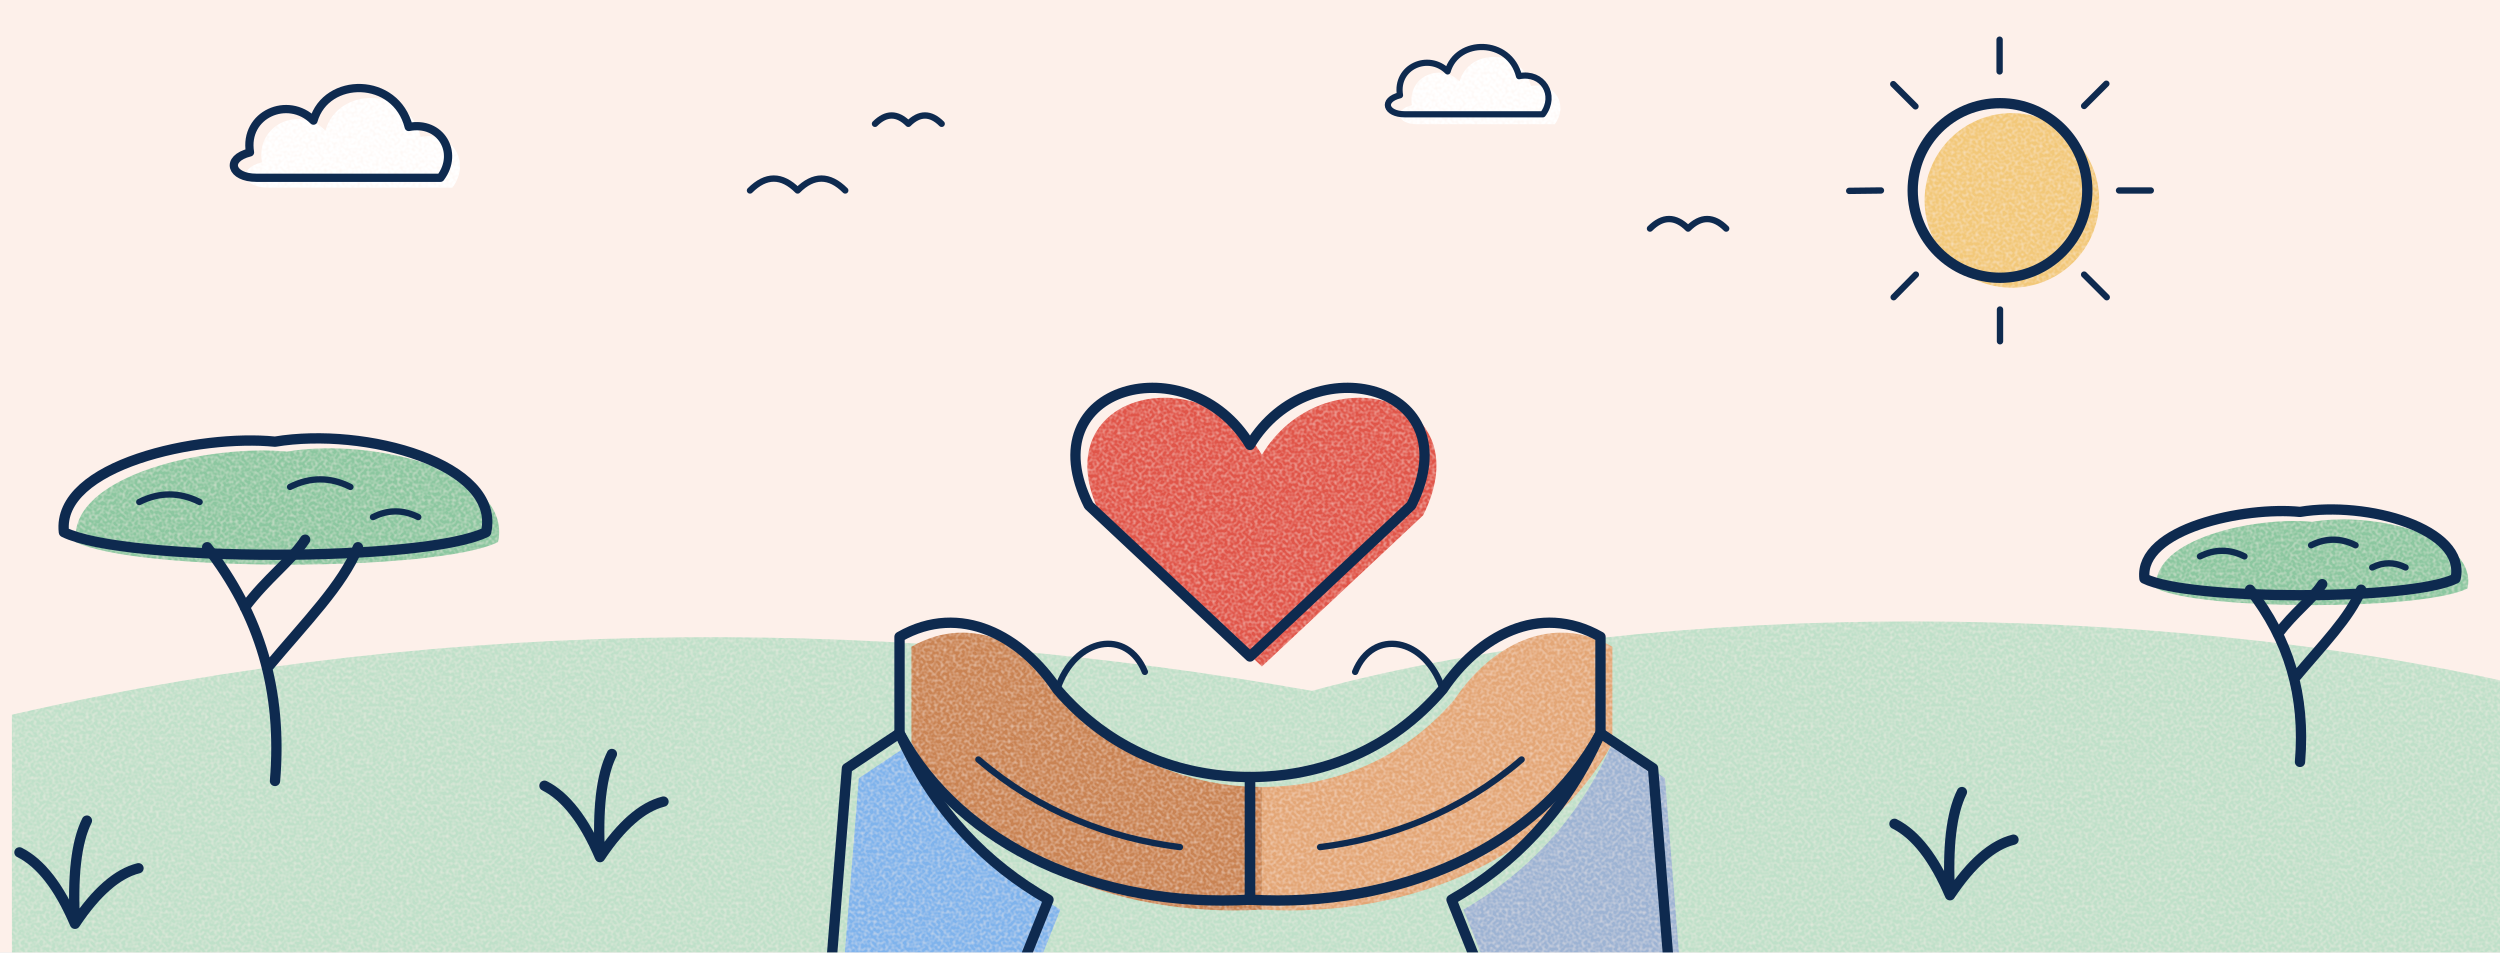
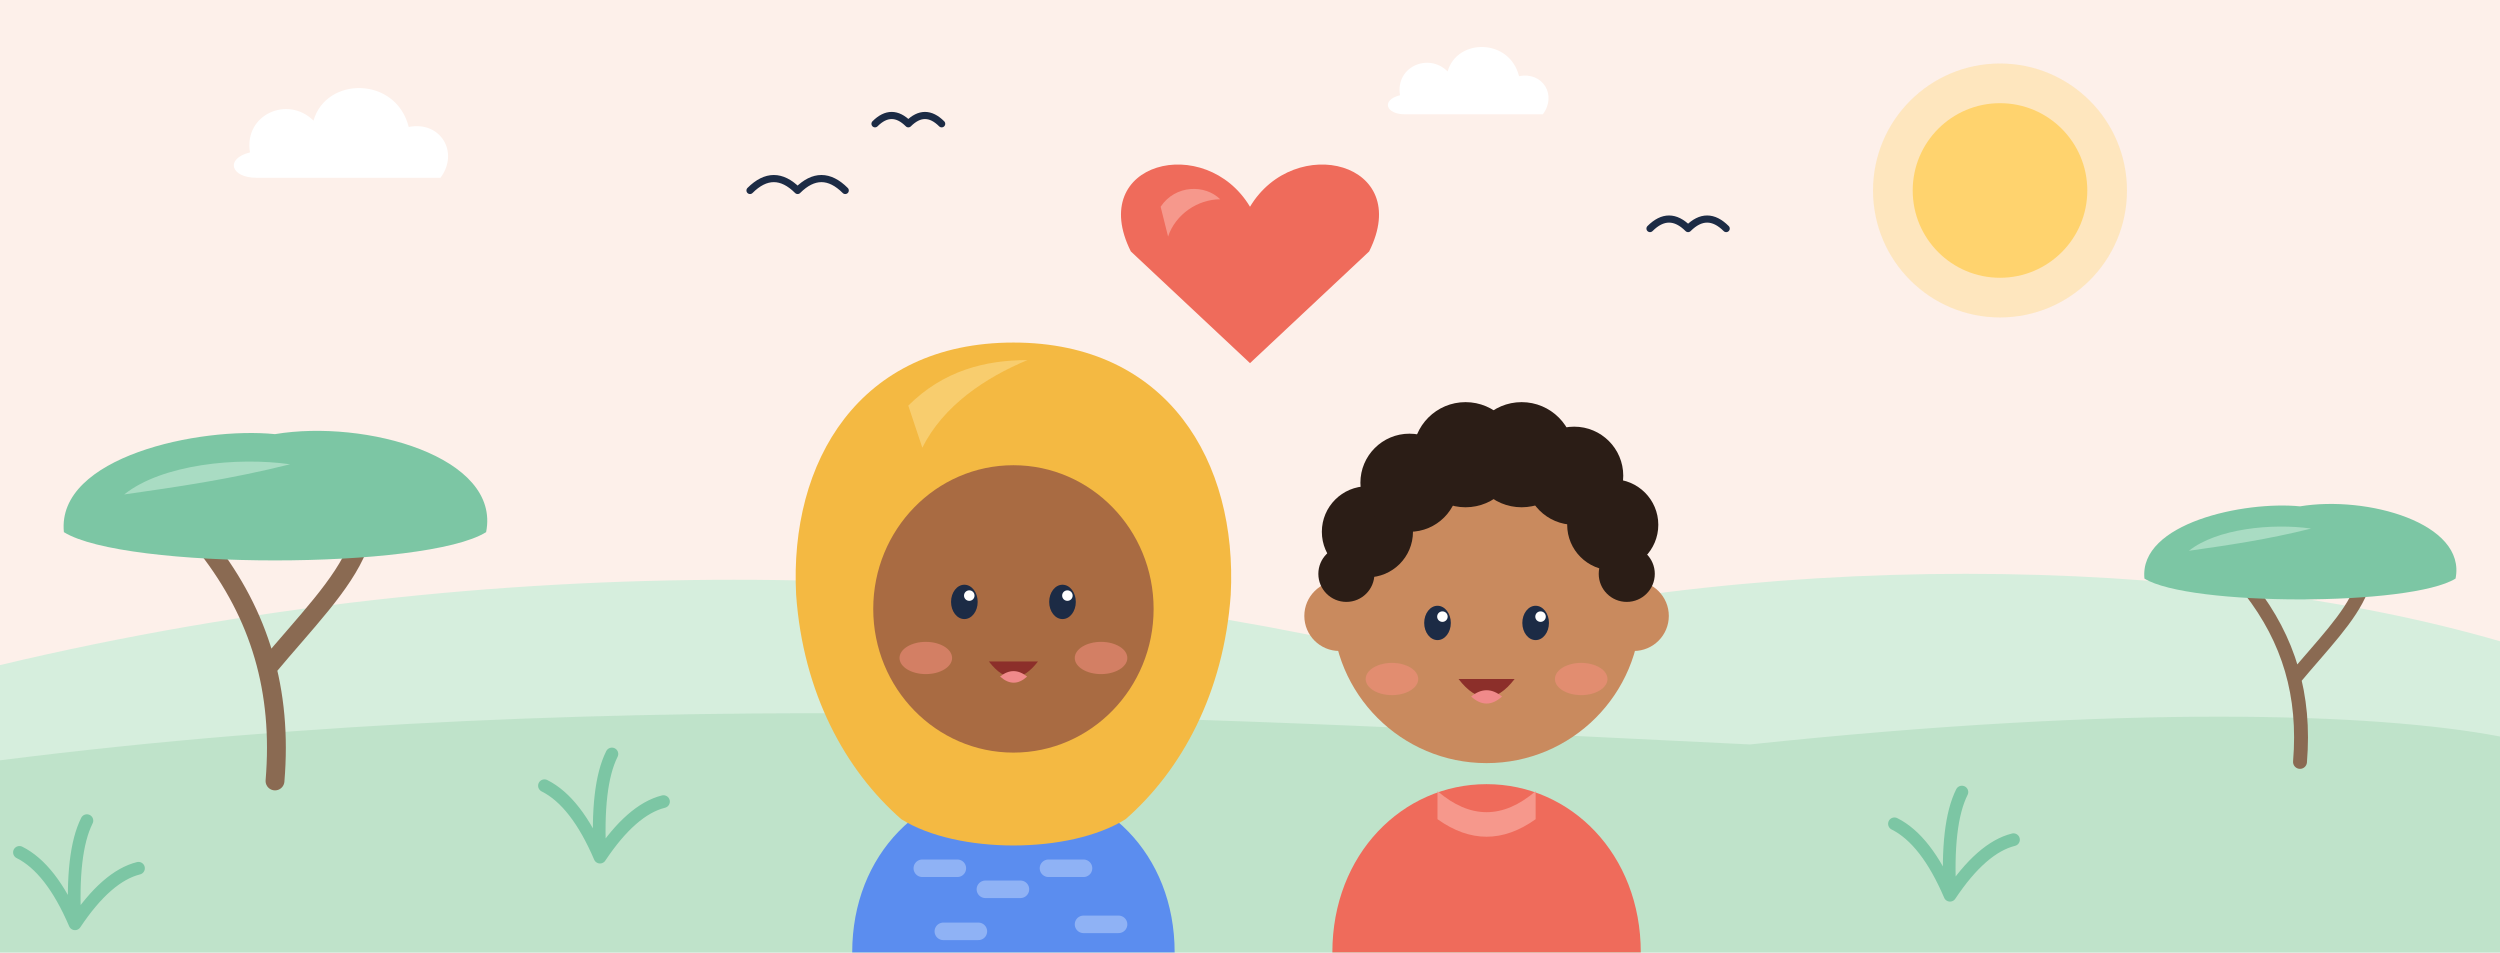
<svg xmlns="http://www.w3.org/2000/svg" viewBox="0 0 630 240" preserveAspectRatio="xMidYMid slice">
-   <defs>
-     <filter id="grain" x="0" y="0" width="100%" height="100%">
-       <feTurbulence type="fractalNoise" baseFrequency="1.3" numOctaves="1" seed="7" result="n" />
-       <feColorMatrix in="n" type="matrix" values="0 0 0 0 0  0 0 0 0 0  0 0 0 0 0  -1.1 0 0 0 1.42" result="m" />
-       <feComposite in="SourceGraphic" in2="m" operator="in" />
-     </filter>
-   </defs>
  <rect width="100%" height="100%" fill="#fdf0ea" />
-   <g transform="translate(3 2.5)" filter="url(#grain)">
-     <g transform="translate(504.0 48.0)">
-       <circle cx="0" cy="0" r="22" fill="#f2c879" />
-     </g>
-     <g transform="translate(63.0 38.4)">
-       <path transform="scale(0.8)" d="M0 0 C -2 -12 12 -18 20 -10 C 24 -24 46 -24 50 -8 C 60 -10 66 0 60 8 L 2 8 C -6 8 -8 2 0 0 Z" fill="#ffffff" />
-     </g>
-     <g transform="translate(352.8 24.0)">
-       <path transform="scale(0.6)" d="M0 0 C -2 -12 12 -18 20 -10 C 24 -24 46 -24 50 -8 C 60 -10 66 0 60 8 L 2 8 C -6 8 -8 2 0 0 Z" fill="#ffffff" />
-     </g>
-     <path d="M0 177.6 C 113.4 151.6 226.8 153.6 327.6 171.6 C 415.8 147.6 541.8 149.6 630.0 169.6 V 999 H 0 Z" fill="#bfe0c9" />
-     <g transform="translate(69.3 196.8) scale(0.95)">
-       <path d="M-56 -66 C -58 -84 -20 -92 0 -90 C 24 -94 60 -84 56 -66 C 40 -58 -40 -58 -56 -66 Z" fill="#8cc7a0" />
-     </g>
-     <g transform="translate(579.6 192.0) scale(0.7)">
-       <path d="M-56 -66 C -58 -84 -20 -92 0 -90 C 24 -94 60 -84 56 -66 C 40 -58 -40 -58 -56 -66 Z" fill="#8cc7a0" />
-     </g>
-     <g transform="translate(204.6 28.0) scale(1.104)">
-       <path d="M20 120 C 34 112 48 120 56 132 C 68 146 84 152 100 152 L 100 180 C 66 182 34 168 20 142 Z" fill="#c98352" />
-     </g>
-     <g transform="translate(204.6 28.0) scale(1.104)">
-       <path d="M180 120 C 166 112 152 120 144 132 C 132 146 116 152 100 152 L 100 180 C 134 182 166 168 180 142 Z" fill="#e3a676" />
-     </g>
-     <g transform="translate(204.6 28.0) scale(1.104)">
-       <path d="M8 150 L 20 142 C 28 160 40 172 54 180 L 46 200 L 4 200 Z" fill="#7fb3ec" />
-     </g>
-     <g transform="translate(204.6 28.0) scale(1.104)">
-       <path d="M192 150 L 180 142 C 172 160 160 172 146 180 L 154 200 L 196 200 Z" fill="#9db3d3" />
-     </g>
-     <g transform="translate(204.6 28.0) scale(1.104) translate(100 90) scale(2.3)">
-       <path transform="scale(1)" d="M0 -6 c -6 -10 -22 -6 -16 6 l 16 15 l 16 -15 c 6 -12 -10 -16 -16 -6 z" fill="#e0554a" />
-     </g>
+   <g transform="translate(504.0 48.0)">
+     <circle r="32" opacity=".35" fill="#ffd36e" />
  </g>
-   <g stroke-linecap="round" stroke-linejoin="round" vector-effect="non-scaling-stroke">
-     <g transform="translate(504.0 48.0)">
-       <circle cx="0" cy="0" r="22" fill="none" stroke="#0e2a4f" stroke-width="2.60" />
-     </g>
-     <g transform="translate(504.0 48.0)">
-       <path d="M30.0 0.0 L38.0 0.0 M21.2 21.2 L26.9 26.9 M0.0 30.0 L0.0 38.0 M-21.2 21.2 L-26.8 26.9 M-30.0 0.0 L-38.0 0.1 M-21.3 -21.2 L-26.9 -26.8 M-0.1 -30.0 L-0.1 -38.0 M21.2 -21.3 L26.8 -26.9 " fill="none" stroke="#0e2a4f" stroke-width="1.60" />
-     </g>
-     <g transform="translate(63.0 38.4)">
-       <path transform="scale(0.8)" d="M0 0 C -2 -12 12 -18 20 -10 C 24 -24 46 -24 50 -8 C 60 -10 66 0 60 8 L 2 8 C -6 8 -8 2 0 0 Z" fill="none" stroke="#0e2a4f" stroke-width="2.60" />
-     </g>
-     <g transform="translate(352.8 24.0)">
-       <path transform="scale(0.6)" d="M0 0 C -2 -12 12 -18 20 -10 C 24 -24 46 -24 50 -8 C 60 -10 66 0 60 8 L 2 8 C -6 8 -8 2 0 0 Z" fill="none" stroke="#0e2a4f" stroke-width="2.60" />
-     </g>
-     <g transform="translate(189.0 48.0)">
-       <path d="M0 0 q6 -6 12 0 q6 -6 12 0" fill="none" stroke="#0e2a4f" stroke-width="1.60" />
-     </g>
-     <g transform="translate(220.5 31.2) scale(0.700)">
-       <path d="M0 0 q6 -6 12 0 q6 -6 12 0" fill="none" stroke="#0e2a4f" stroke-width="2.29" />
-     </g>
-     <g transform="translate(415.8 57.6) scale(0.800)">
-       <path d="M0 0 q6 -6 12 0 q6 -6 12 0" fill="none" stroke="#0e2a4f" stroke-width="2.00" />
-     </g>
-     <g transform="translate(69.3 196.8) scale(0.95)">
-       <path d="M0 0 C 2 -24 -4 -44 -18 -62 M-2 -30 C 8 -42 18 -52 22 -62 M-8 -46 C -2 -54 4 -58 8 -64" fill="none" stroke="#0e2a4f" stroke-width="2.74" />
-     </g>
-     <g transform="translate(69.3 196.8) scale(0.95)">
-       <path d="M-56 -66 C -58 -84 -20 -92 0 -90 C 24 -94 60 -84 56 -66 C 40 -58 -40 -58 -56 -66 Z" fill="none" stroke="#0e2a4f" stroke-width="2.74" />
-     </g>
-     <g transform="translate(69.3 196.8) scale(0.95)">
-       <path d="M-36 -74 q8 -4 16 0 M4 -78 q8 -4 16 0 M26 -70 q6 -3 12 0" fill="none" stroke="#0e2a4f" stroke-width="1.68" />
-     </g>
-     <g transform="translate(579.6 192.0) scale(0.7)">
-       <path d="M0 0 C 2 -24 -4 -44 -18 -62 M-2 -30 C 8 -42 18 -52 22 -62 M-8 -46 C -2 -54 4 -58 8 -64" fill="none" stroke="#0e2a4f" stroke-width="3.71" />
-     </g>
-     <g transform="translate(579.6 192.0) scale(0.7)">
-       <path d="M-56 -66 C -58 -84 -20 -92 0 -90 C 24 -94 60 -84 56 -66 C 40 -58 -40 -58 -56 -66 Z" fill="none" stroke="#0e2a4f" stroke-width="3.71" />
-     </g>
-     <g transform="translate(579.6 192.0) scale(0.7)">
-       <path d="M-36 -74 q8 -4 16 0 M4 -78 q8 -4 16 0 M26 -70 q6 -3 12 0" fill="none" stroke="#0e2a4f" stroke-width="2.29" />
-     </g>
-     <g transform="translate(151.2 216.0)">
-       <path d="M0 0 q-6 -14 -14 -18 M0 0 q-1 -18 3 -26 M0 0 q8 -12 16 -14" fill="none" stroke="#0e2a4f" stroke-width="2.60" />
-     </g>
-     <g transform="translate(491.4 225.6)">
-       <path d="M0 0 q-6 -14 -14 -18 M0 0 q-1 -18 3 -26 M0 0 q8 -12 16 -14" fill="none" stroke="#0e2a4f" stroke-width="2.60" />
-     </g>
-     <g transform="translate(18.9 232.8)">
-       <path d="M0 0 q-6 -14 -14 -18 M0 0 q-1 -18 3 -26 M0 0 q8 -12 16 -14" fill="none" stroke="#0e2a4f" stroke-width="2.60" />
-     </g>
-     <g transform="translate(204.6 28.0) scale(1.104)">
-       <path d="M20 120 C 34 112 48 120 56 132 C 68 146 84 152 100 152 L 100 180 C 66 182 34 168 20 142 Z" fill="none" stroke="#0e2a4f" stroke-width="2.36" />
-     </g>
-     <g transform="translate(204.6 28.0) scale(1.104)">
-       <path d="M180 120 C 166 112 152 120 144 132 C 132 146 116 152 100 152 L 100 180 C 134 182 166 168 180 142 Z" fill="none" stroke="#0e2a4f" stroke-width="2.36" />
-     </g>
-     <g transform="translate(204.6 28.0) scale(1.104)">
-       <path d="M56 132 c 4 -12 16 -14 20 -4 M144 132 c -4 -12 -16 -14 -20 -4 M38 148 c 14 12 30 18 46 20 M162 148 c -14 12 -30 18 -46 20" fill="none" stroke="#0e2a4f" stroke-width="1.45" />
-     </g>
-     <g transform="translate(204.6 28.0) scale(1.104)">
-       <path d="M8 150 L 20 142 C 28 160 40 172 54 180 L 46 200 L 4 200 Z" fill="none" stroke="#0e2a4f" stroke-width="2.36" />
-     </g>
-     <g transform="translate(204.6 28.0) scale(1.104)">
-       <path d="M192 150 L 180 142 C 172 160 160 172 146 180 L 154 200 L 196 200 Z" fill="none" stroke="#0e2a4f" stroke-width="2.36" />
-     </g>
-     <g transform="translate(204.6 28.0) scale(1.104) translate(100 90) scale(2.3)">
-       <path transform="scale(1)" d="M0 -6 c -6 -10 -22 -6 -16 6 l 16 15 l 16 -15 c 6 -12 -10 -16 -16 -6 z" fill="none" stroke="#0e2a4f" stroke-width="1.02" />
-     </g>
+   <g transform="translate(504.0 48.0)">
+     <circle r="22" fill="#ffd36e" />
+   </g>
+   <g transform="translate(63.0 38.4)">
+     <path transform="scale(0.8)" d="M0 0 C -2 -12 12 -18 20 -10 C 24 -24 46 -24 50 -8 C 60 -10 66 0 60 8 L 2 8 C -6 8 -8 2 0 0 Z" fill="#ffffff" />
+   </g>
+   <g transform="translate(352.8 24.0)">
+     <path transform="scale(0.6)" d="M0 0 C -2 -12 12 -18 20 -10 C 24 -24 46 -24 50 -8 C 60 -10 66 0 60 8 L 2 8 C -6 8 -8 2 0 0 Z" fill="#ffffff" />
+   </g>
+   <g transform="translate(189.0 48.0)">
+     <path d="M0 0 q6 -6 12 0 q6 -6 12 0" fill="none" stroke="#1c2b45" stroke-width="1.80" stroke-linecap="round" stroke-linejoin="round" />
+   </g>
+   <g transform="translate(220.5 31.2) scale(0.700)">
+     <path d="M0 0 q6 -6 12 0 q6 -6 12 0" fill="none" stroke="#1c2b45" stroke-width="2.57" stroke-linecap="round" stroke-linejoin="round" />
+   </g>
+   <g transform="translate(415.8 57.6) scale(0.800)">
+     <path d="M0 0 q6 -6 12 0 q6 -6 12 0" fill="none" stroke="#1c2b45" stroke-width="2.25" stroke-linecap="round" stroke-linejoin="round" />
+   </g>
+   <path d="M0 167.6 C 126.0 137.6 252.0 141.6 346.5 163.6 C 441.0 137.6 554.4 139.6 630.0 161.6 V 999 H 0 Z" fill="#d6eedd" />
+   <path d="M0 191.6 C 157.5 171.6 315.0 181.6 441.0 187.6 C 535.5 177.6 598.5 179.6 630.0 185.6 V 999 H 0 Z" fill="#bfe3ca" />
+   <g transform="translate(69.3 196.8) scale(0.95)">
+     <path d="M0 0 C 2 -24 -4 -44 -18 -62 M-2 -30 C 8 -42 18 -52 22 -62" stroke="#8a6a52" stroke-width="5" stroke-linecap="round" fill="none" />
+   </g>
+   <g transform="translate(69.3 196.8) scale(0.95)">
+     <path d="M-56 -66 C -58 -86 -20 -94 0 -92 C 24 -96 60 -86 56 -66 C 40 -56 -40 -56 -56 -66 Z" fill="#7cc6a4" />
+   </g>
+   <g transform="translate(69.3 196.8) scale(0.95)">
+     <path d="M-40 -76 C -30 -84 -10 -86 4 -84 C -12 -80 -26 -78 -40 -76 Z" fill="#a9dcc3" />
+   </g>
+   <g transform="translate(579.6 192.0) scale(0.7)">
+     <path d="M0 0 C 2 -24 -4 -44 -18 -62 M-2 -30 C 8 -42 18 -52 22 -62" stroke="#8a6a52" stroke-width="5" stroke-linecap="round" fill="none" />
+   </g>
+   <g transform="translate(579.6 192.0) scale(0.7)">
+     <path d="M-56 -66 C -58 -86 -20 -94 0 -92 C 24 -96 60 -86 56 -66 C 40 -56 -40 -56 -56 -66 Z" fill="#7cc6a4" />
+   </g>
+   <g transform="translate(579.6 192.0) scale(0.7)">
+     <path d="M-40 -76 C -30 -84 -10 -86 4 -84 C -12 -80 -26 -78 -40 -76 Z" fill="#a9dcc3" />
+   </g>
+   <g transform="translate(151.2 216.0)">
+     <path d="M0 0 q-6 -14 -14 -18 M0 0 q-1 -18 3 -26 M0 0 q8 -12 16 -14" stroke="#7cc6a4" stroke-width="3.2" stroke-linecap="round" fill="none" />
+   </g>
+   <g transform="translate(491.4 225.6)">
+     <path d="M0 0 q-6 -14 -14 -18 M0 0 q-1 -18 3 -26 M0 0 q8 -12 16 -14" stroke="#7cc6a4" stroke-width="3.2" stroke-linecap="round" fill="none" />
+   </g>
+   <g transform="translate(18.9 232.8)">
+     <path d="M0 0 q-6 -14 -14 -18 M0 0 q-1 -18 3 -26 M0 0 q8 -12 16 -14" stroke="#7cc6a4" stroke-width="3.2" stroke-linecap="round" fill="none" />
+   </g>
+   <g transform="translate(204.6 19.2) scale(1.104) translate(-34.0 40.0) scale(0.800)">
+     <path d="M54 200 C 54 172 74 152 100 152 C 126 152 146 172 146 200 Z" fill="#5b8def" />
+   </g>
+   <g transform="translate(204.6 19.2) scale(1.104) translate(-34.0 40.0) scale(0.800)">
+     <path d="M74 176 h10 M92 182 h10 M110 176 h10 M120 192 h10 M80 194 h10" stroke="#8fb2f5" stroke-width="5" stroke-linecap="round" fill="#8fb2f5" />
+   </g>
+   <g transform="translate(204.6 19.2) scale(1.104) translate(-34.0 40.0) scale(0.800)">
+     <path d="M100 26 C 56 26 36 60 38 98 C 40 126 52 148 68 162 C 84 172 116 172 132 162 C 148 148 160 126 162 98 C 164 60 144 26 100 26 Z" fill="#f4b942" />
+   </g>
+   <g transform="translate(204.6 19.2) scale(1.104) translate(-34.0 40.0) scale(0.800)">
+     <path d="M70 44 C 80 34 92 31 104 31 C 92 36 80 44 74 56 Z" opacity=".9" fill="#f8cf73" />
+   </g>
+   <g transform="translate(204.6 19.2) scale(1.104) translate(-34.0 40.0) scale(0.800)">
+     <ellipse cx="100" cy="102" rx="40" ry="41" fill="#a96b42" />
+   </g>
+   <g transform="translate(204.6 19.2) scale(1.104) translate(-34.0 40.0) scale(0.800)">
+     <ellipse cx="86" cy="100" rx="3.8" ry="4.9" fill="#1c2b45" />
+   </g>
+   <g transform="translate(204.6 19.2) scale(1.104) translate(-34.0 40.0) scale(0.800)">
+     <circle cx="87.4" cy="98.2" r="1.5" fill="#fff" />
+   </g>
+   <g transform="translate(204.6 19.2) scale(1.104) translate(-34.0 40.0) scale(0.800)">
+     <ellipse cx="114" cy="100" rx="3.8" ry="4.9" fill="#1c2b45" />
+   </g>
+   <g transform="translate(204.6 19.2) scale(1.104) translate(-34.0 40.0) scale(0.800)">
+     <circle cx="115.4" cy="98.2" r="1.5" fill="#fff" />
+   </g>
+   <g transform="translate(204.6 19.2) scale(1.104) translate(-34.0 40.0) scale(0.800)">
+     <ellipse cx="75" cy="116" rx="7.5" ry="4.6" opacity=".55" fill="#f58f80" />
+   </g>
+   <g transform="translate(204.6 19.2) scale(1.104) translate(-34.0 40.0) scale(0.800)">
+     <ellipse cx="125" cy="116" rx="7.5" ry="4.6" opacity=".55" fill="#f58f80" />
+   </g>
+   <g transform="translate(204.6 19.2) scale(1.104) translate(-34.0 40.0) scale(0.800)">
+     <path d="M93 117 q7 9.1 14 0 Z" fill="#8c2f2a" />
+   </g>
+   <g transform="translate(204.6 19.2) scale(1.104) translate(-34.0 40.0) scale(0.800)">
+     <path d="M96.2 121.3 q3.9 3.5 7.7 0 q-3.9 -3.1 -7.7 0 Z" fill="#f08a8a" />
+   </g>
+   <g transform="translate(204.6 19.2) scale(1.104) translate(74.0 40.0) scale(0.800)">
+     <path d="M56 200 C 56 172 76 152 100 152 C 124 152 144 172 144 200 Z" fill="#ef6b5b" />
+   </g>
+   <g transform="translate(204.6 19.2) scale(1.104) translate(74.0 40.0) scale(0.800)">
+     <path d="M86 154 q14 12 28 0 v8 q-14 10 -28 0 Z" fill="#f6988c" />
+   </g>
+   <g transform="translate(204.6 19.2) scale(1.104) translate(74.0 40.0) scale(0.800)">
+     <circle cx="58" cy="104" r="10" fill="#c98a5e" />
+   </g>
+   <g transform="translate(204.6 19.2) scale(1.104) translate(74.0 40.0) scale(0.800)">
+     <circle cx="142" cy="104" r="10" fill="#c98a5e" />
+   </g>
+   <g transform="translate(204.6 19.2) scale(1.104) translate(74.0 40.0) scale(0.800)">
+     <circle cx="100" cy="102" r="44" fill="#c98a5e" />
+   </g>
+   <g transform="translate(204.6 19.2) scale(1.104) translate(74.0 40.0) scale(0.800)">
+     <circle cx="66" cy="80" r="13" fill="#2b1d16" />
+     <circle cx="78" cy="66" r="14" fill="#2b1d16" />
+     <circle cx="94" cy="58" r="15" fill="#2b1d16" />
+     <circle cx="110" cy="58" r="15" fill="#2b1d16" />
+     <circle cx="125" cy="64" r="14" fill="#2b1d16" />
+     <circle cx="136" cy="78" r="13" fill="#2b1d16" />
+     <circle cx="140" cy="92" r="8" fill="#2b1d16" />
+     <circle cx="60" cy="92" r="8" fill="#2b1d16" />
+   </g>
+   <g transform="translate(204.6 19.2) scale(1.104) translate(74.0 40.0) scale(0.800)">
+     <ellipse cx="86" cy="106" rx="3.8" ry="4.9" fill="#1c2b45" />
+   </g>
+   <g transform="translate(204.6 19.2) scale(1.104) translate(74.0 40.0) scale(0.800)">
+     <circle cx="87.4" cy="104.2" r="1.5" fill="#fff" />
+   </g>
+   <g transform="translate(204.6 19.2) scale(1.104) translate(74.0 40.0) scale(0.800)">
+     <ellipse cx="114" cy="106" rx="3.8" ry="4.9" fill="#1c2b45" />
+   </g>
+   <g transform="translate(204.6 19.2) scale(1.104) translate(74.0 40.0) scale(0.800)">
+     <circle cx="115.4" cy="104.2" r="1.5" fill="#fff" />
+   </g>
+   <g transform="translate(204.6 19.2) scale(1.104) translate(74.0 40.0) scale(0.800)">
+     <ellipse cx="73" cy="122" rx="7.5" ry="4.6" opacity=".55" fill="#f58f80" />
+   </g>
+   <g transform="translate(204.6 19.2) scale(1.104) translate(74.0 40.0) scale(0.800)">
+     <ellipse cx="127" cy="122" rx="7.5" ry="4.6" opacity=".55" fill="#f58f80" />
+   </g>
+   <g transform="translate(204.6 19.2) scale(1.104) translate(74.0 40.0) scale(0.800)">
+     <path d="M92 122 q8 10.4 16 0 Z" fill="#8c2f2a" />
+   </g>
+   <g transform="translate(204.6 19.2) scale(1.104) translate(74.0 40.0) scale(0.800)">
+     <path d="M95.6 127.0 q4.4 4.0 8.8 0 q-4.4 -3.6 -8.8 0 Z" fill="#f08a8a" />
+   </g>
+   <g transform="translate(204.6 19.2) scale(1.104) translate(100.0 40.0) scale(1.700)">
+     <path d="M0 -6 c -6 -10 -22 -6 -16 6 l 16 15 l 16 -15 c 6 -12 -10 -16 -16 -6 z" fill="#ef6b5b" />
+   </g>
+   <g transform="translate(204.6 19.2) scale(1.104) translate(100.0 40.0) scale(1.700)">
+     <path d="M-12 -6 c 2 -3 6 -3 8 -1 c -3 0 -6 2 -7 5 z" fill="#f6988c" />
  </g>
</svg>
